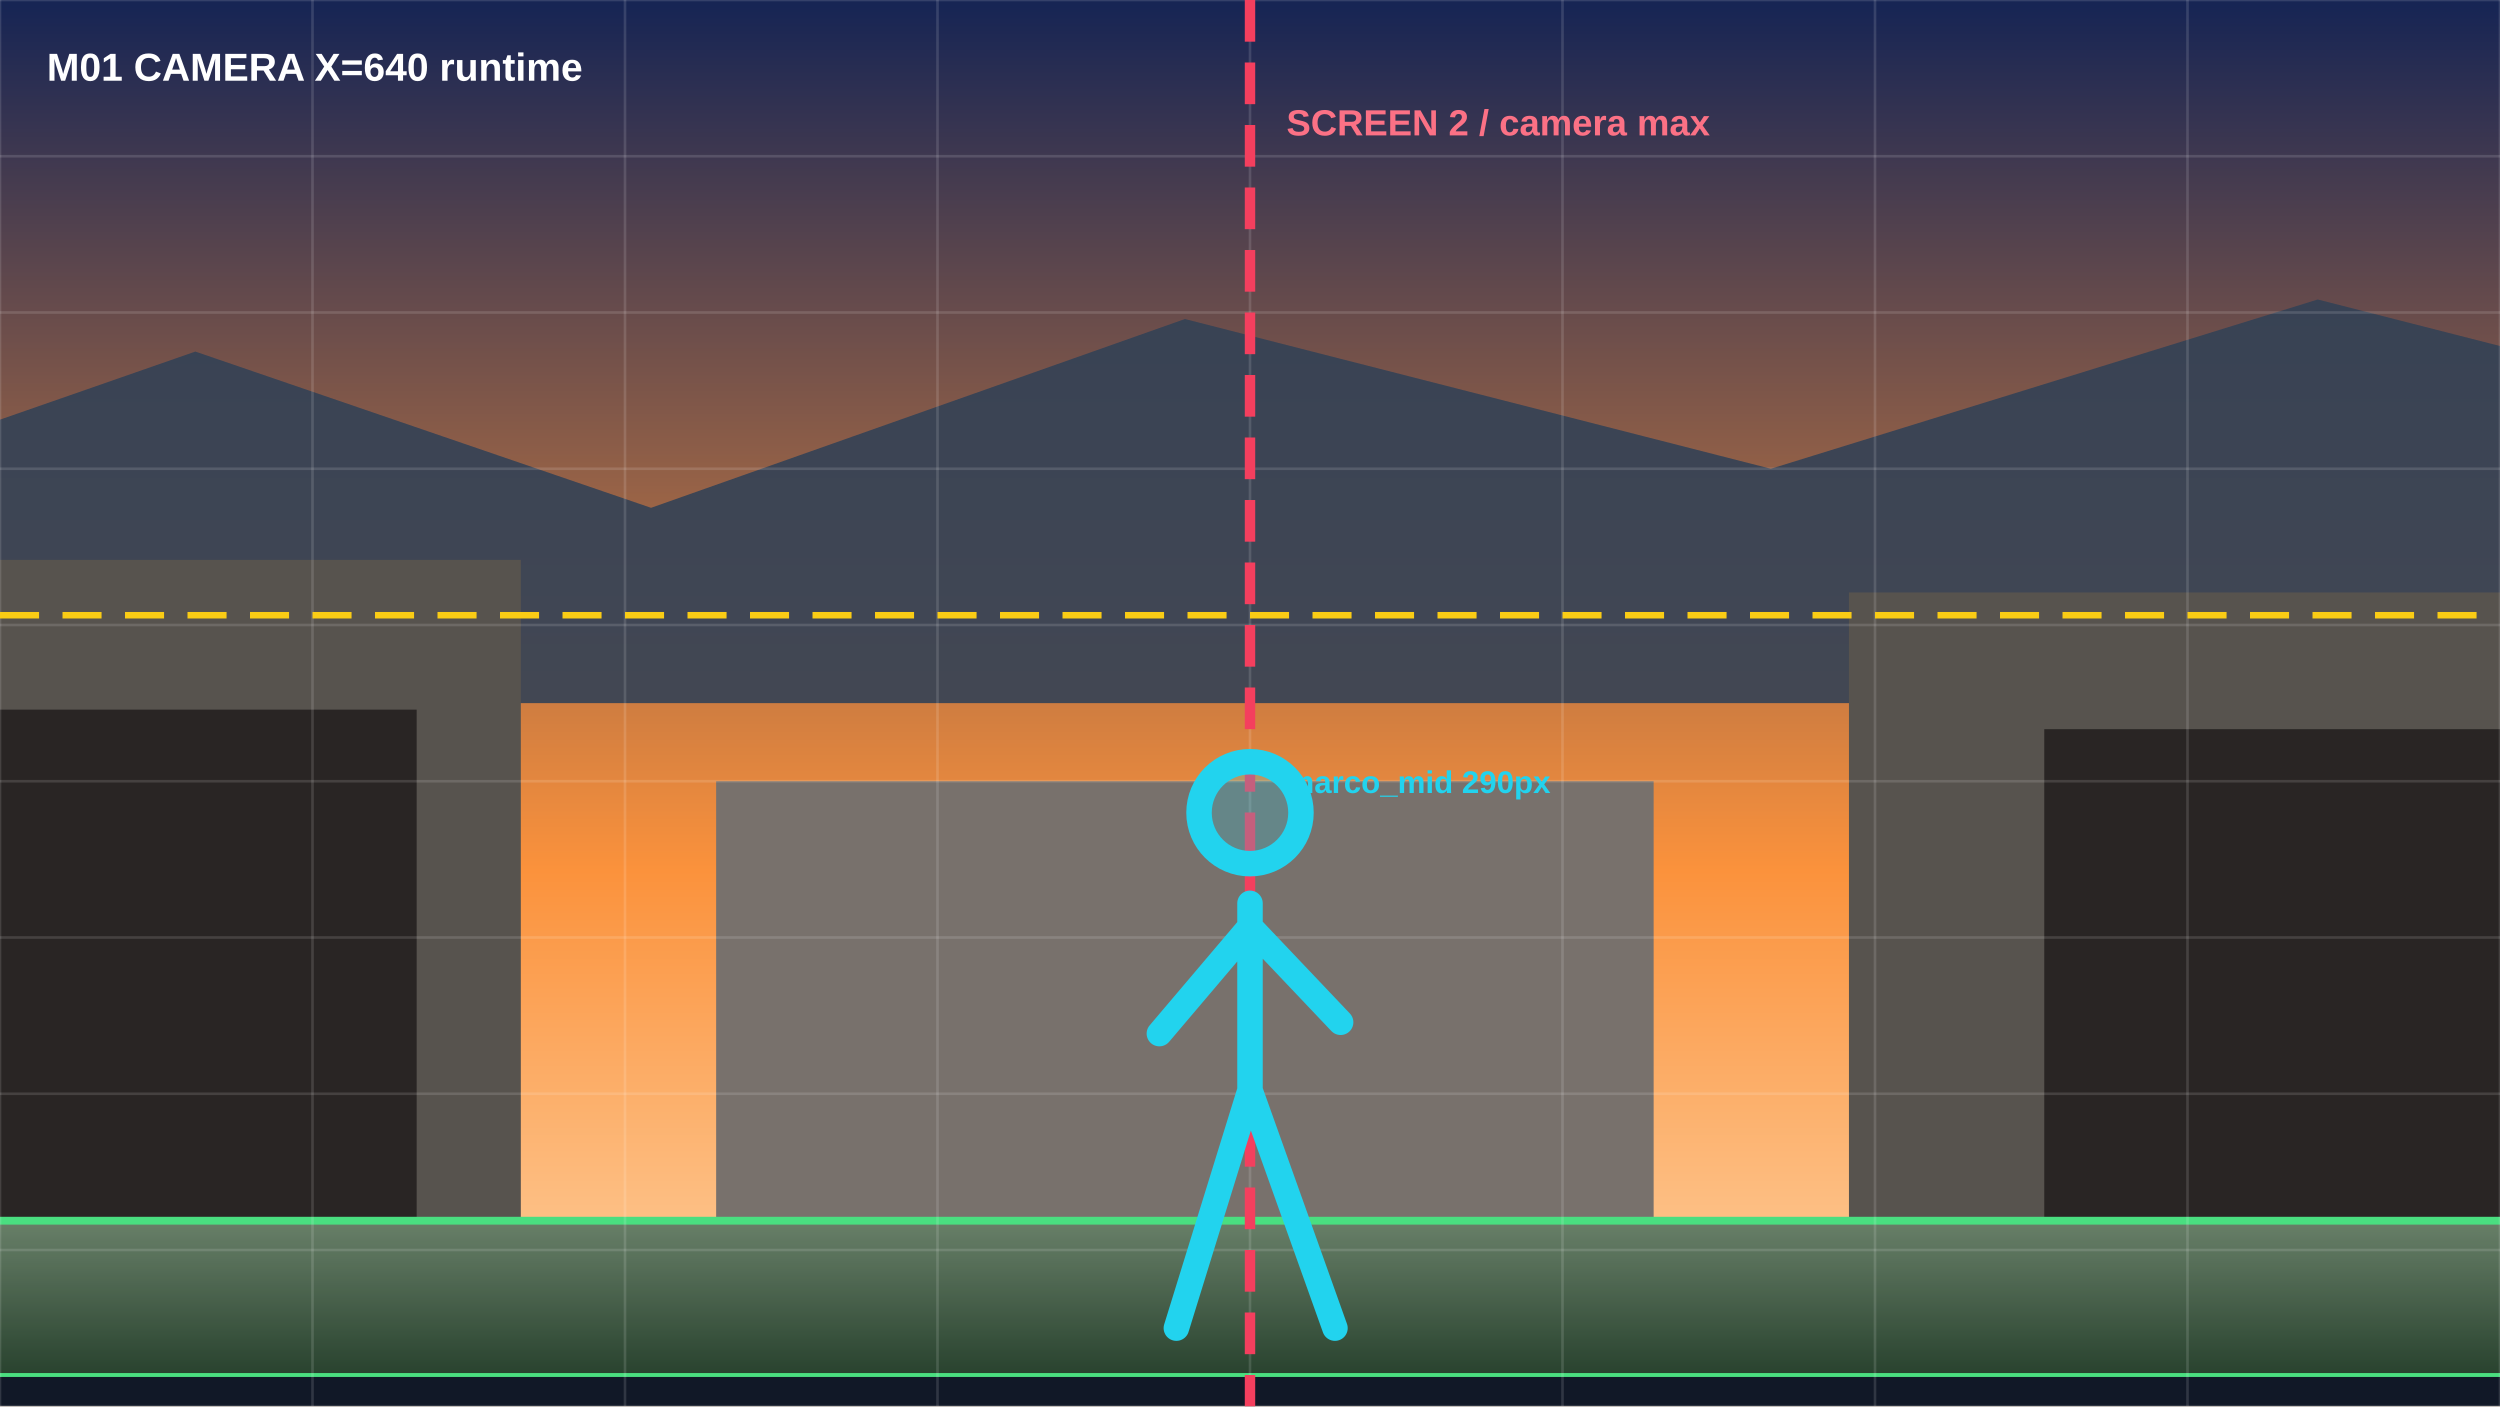
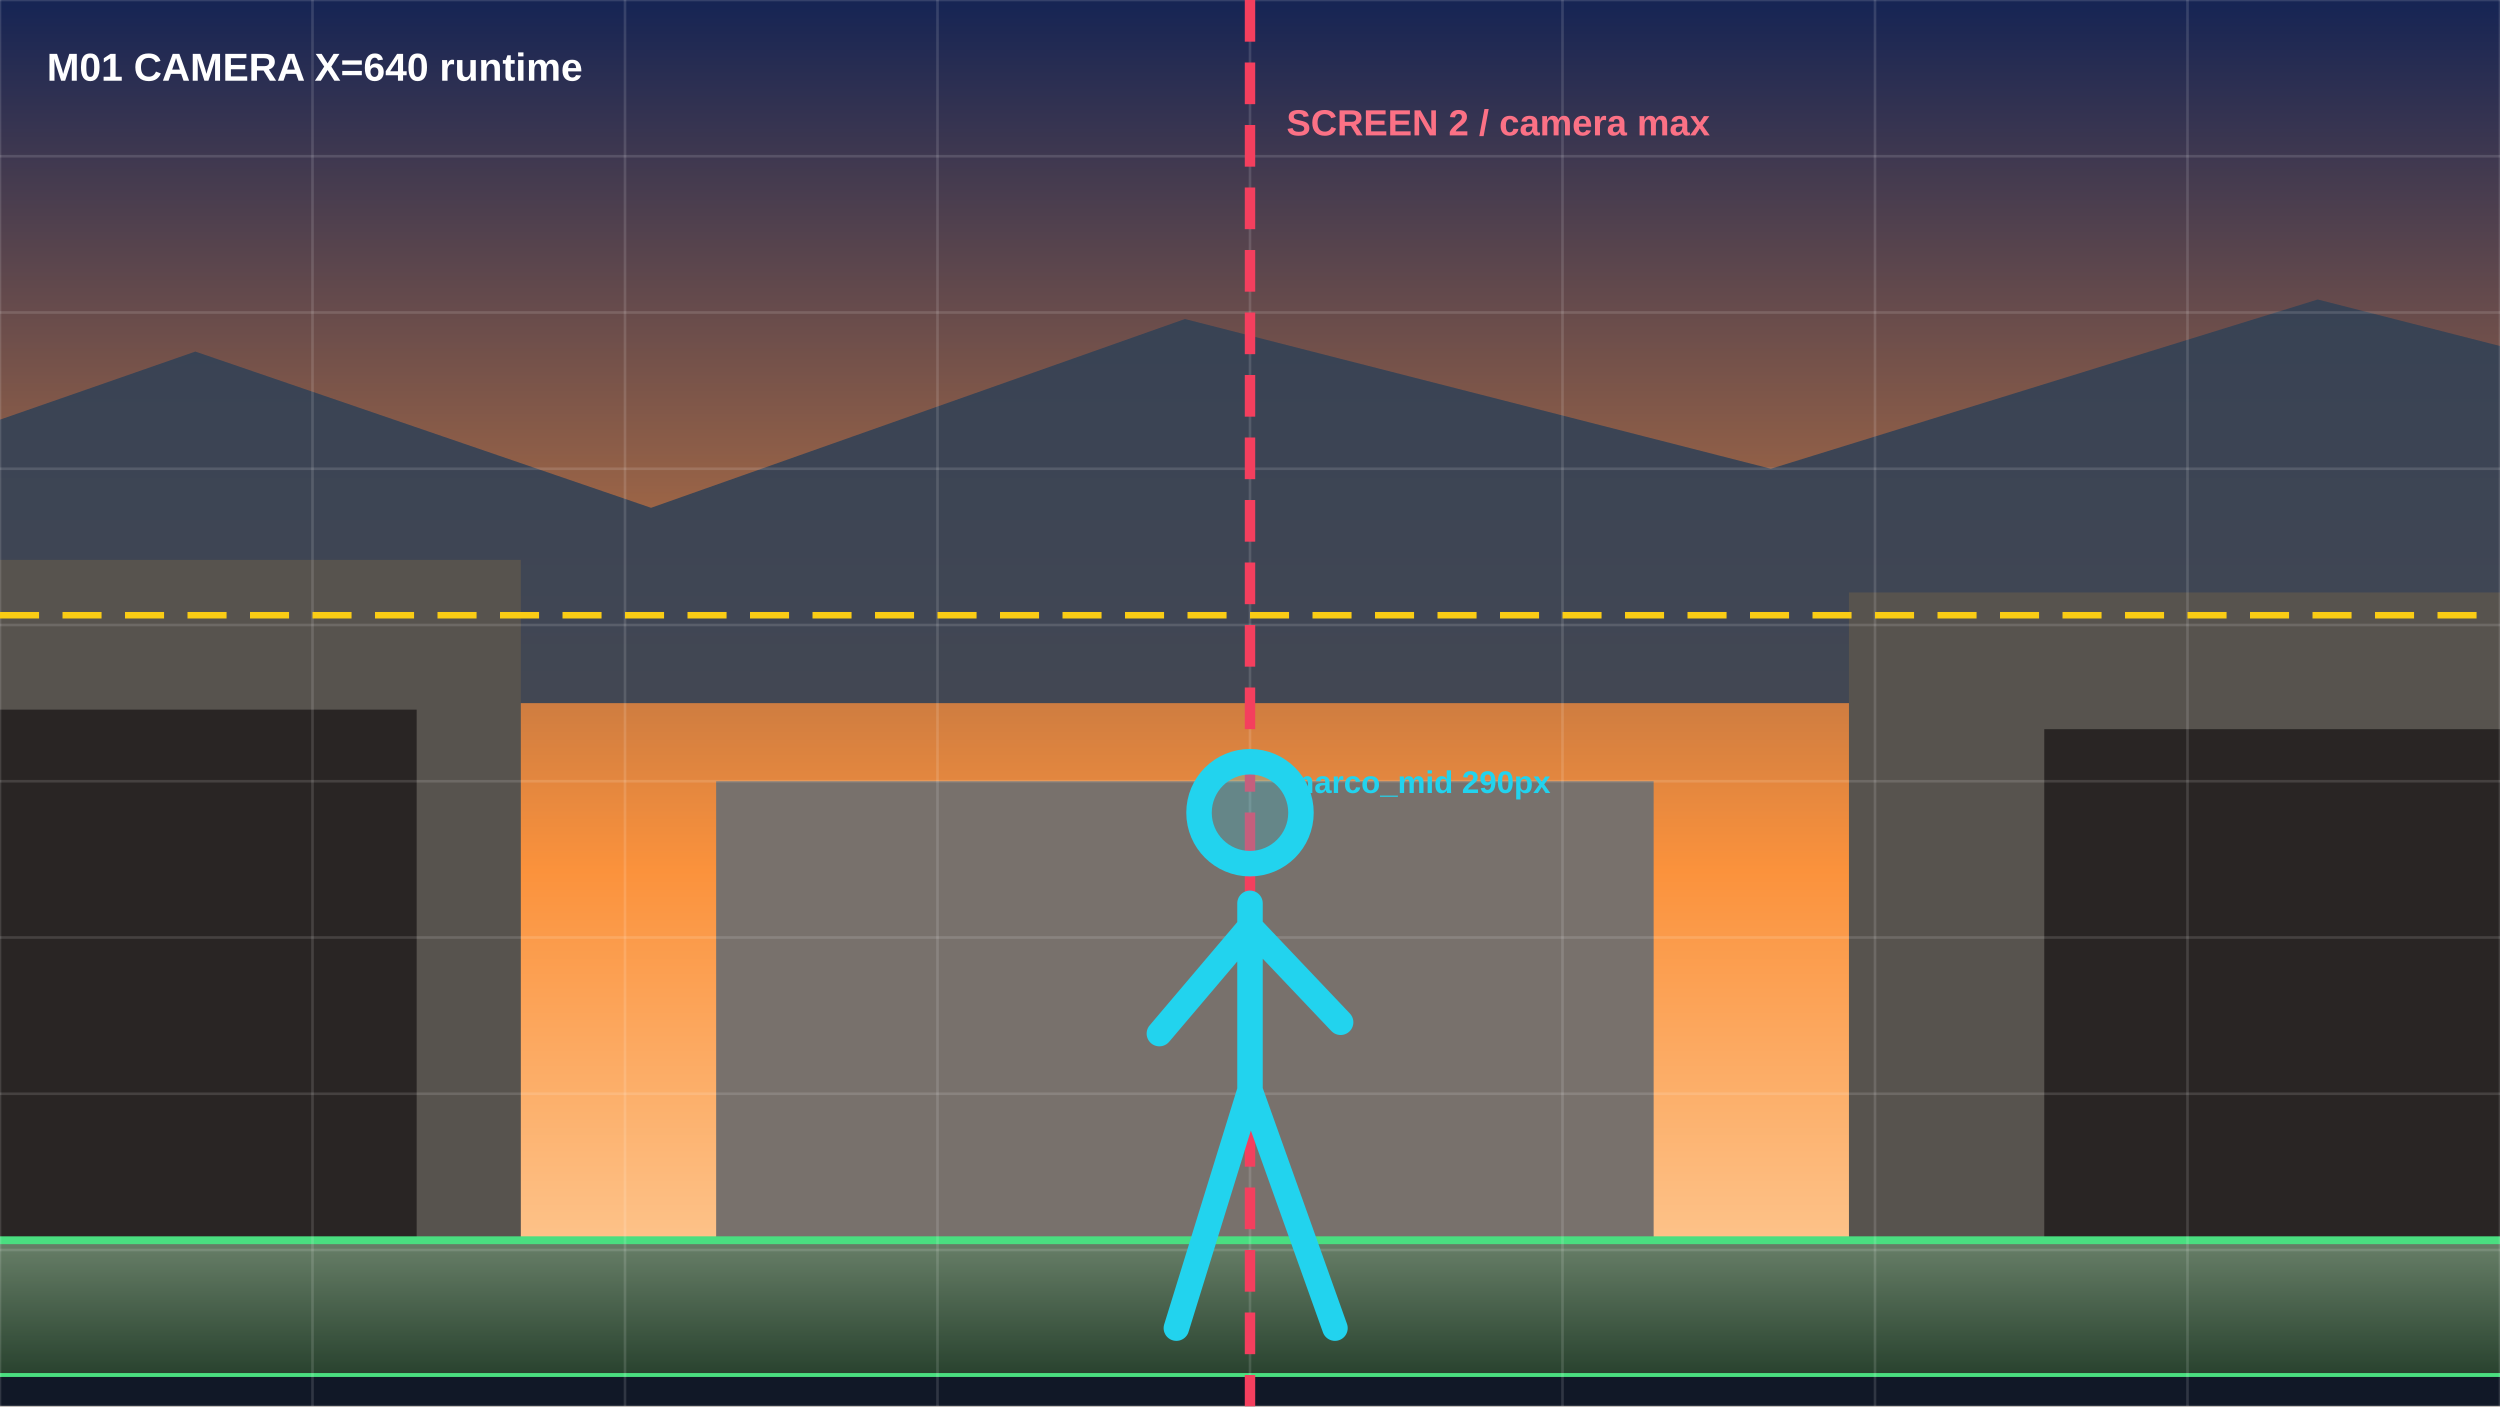
<svg xmlns="http://www.w3.org/2000/svg" width="1280" height="720" viewBox="960 0 1920 1080" role="img" aria-label="M01 deterministic greybox">
  <defs>
    <linearGradient id="sky" x1="0" y1="0" x2="0" y2="1">
      <stop offset="0" stop-color="#172554" />
      <stop offset="0.62" stop-color="#fb923c" />
      <stop offset="1" stop-color="#fed7aa" />
    </linearGradient>
    <linearGradient id="ground" x1="0" y1="0" x2="0" y2="1">
      <stop offset="0" stop-color="#78716c" />
      <stop offset="1" stop-color="#292524" />
    </linearGradient>
  </defs>
  <rect width="3840" height="1080" fill="url(#sky)" />
  <path d="M0 472.5 L420 335 L760 392 L1110 270 L1460 390 L1870 245 L2320 360 L2740 230 L3210 350 L3550 275 L3840 365 L3840 540 L0 540Z" fill="#334155" opacity="0.9" />
  <g fill="#475569" opacity="0">
    <rect x="0" y="390" width="340" height="190" />
    <rect x="365" y="420" width="300" height="160" />
    <rect x="700" y="370" width="420" height="210" />
    <rect x="1160" y="410" width="330" height="170" />
    <rect x="1530" y="350" width="380" height="230" />
    <rect x="1950" y="400" width="320" height="180" />
    <rect x="2310" y="365" width="410" height="215" />
    <rect x="2760" y="410" width="300" height="170" />
    <rect x="3100" y="345" width="390" height="235" />
    <rect x="3530" y="395" width="310" height="185" />
  </g>
  <g opacity="0">
-     <rect x="0" y="540" width="1140" height="397.5" fill="#57534e" />
+     <rect x="0" y="540" width="1140" height="412.5" fill="#57534e" />
    <rect x="0" y="540" width="1140" height="42" fill="#1c1917" />
    <g fill="#1c1917">
-       <rect x="110" y="600" width="260" height="337.5" />
-       <rect x="440" y="600" width="260" height="337.5" />
-       <rect x="770" y="600" width="260" height="337.5" />
+       <rect x="110" y="600" width="260" height="352.5" />
+       <rect x="440" y="600" width="260" height="352.5" />
+       <rect x="770" y="600" width="260" height="352.5" />
    </g>
    <g fill="#a8a29e">
-       <rect x="80" y="580" width="38" height="357.5" />
-       <rect x="370" y="580" width="38" height="357.5" />
-       <rect x="700" y="580" width="38" height="357.5" />
-       <rect x="1030" y="580" width="42" height="357.5" />
+       <rect x="80" y="580" width="38" height="372.5" />
+       <rect x="370" y="580" width="38" height="372.5" />
+       <rect x="700" y="580" width="38" height="372.5" />
+       <rect x="1030" y="580" width="42" height="372.5" />
    </g>
-     <rect x="2130" y="510" width="1710" height="427.5" fill="#57534e" />
+     <rect x="2130" y="510" width="1710" height="442.5" fill="#57534e" />
    <rect x="2130" y="510" width="1710" height="42" fill="#1c1917" />
    <g fill="#1c1917">
-       <rect x="2240" y="610" width="350" height="327.5" />
-       <rect x="2680" y="610" width="350" height="327.5" />
-       <rect x="3120" y="610" width="350" height="327.5" />
-       <rect x="3560" y="610" width="230" height="327.5" />
+       <rect x="2240" y="610" width="350" height="342.5" />
+       <rect x="2680" y="610" width="350" height="342.5" />
+       <rect x="3120" y="610" width="350" height="342.5" />
+       <rect x="3560" y="610" width="230" height="342.5" />
    </g>
    <g fill="#a8a29e">
-       <rect x="2180" y="570" width="44" height="367.5" />
-       <rect x="2600" y="570" width="44" height="367.5" />
-       <rect x="3040" y="570" width="44" height="367.5" />
-       <rect x="3480" y="570" width="44" height="367.5" />
-       <rect x="3790" y="570" width="44" height="367.5" />
+       <rect x="2180" y="570" width="44" height="382.5" />
+       <rect x="2600" y="570" width="44" height="382.5" />
+       <rect x="3040" y="570" width="44" height="382.5" />
+       <rect x="3480" y="570" width="44" height="382.5" />
+       <rect x="3790" y="570" width="44" height="382.5" />
    </g>
  </g>
  <rect x="0" y="430" width="1360" height="523" fill="#57534e" opacity="1" />
  <rect x="90" y="560" width="340" height="393" fill="#292524" opacity="1" />
  <rect x="520" y="600" width="340" height="353" fill="#292524" opacity="1" />
  <rect x="950" y="545" width="330" height="408" fill="#292524" opacity="1" />
  <rect x="1510" y="600" width="720" height="353" fill="#78716c" opacity="1" />
  <rect x="2380" y="455" width="1460" height="498" fill="#57534e" opacity="1" />
  <rect x="2530" y="560" width="360" height="393" fill="#292524" opacity="1" />
  <rect x="2990" y="600" width="360" height="353" fill="#292524" opacity="1" />
  <rect x="3450" y="535" width="300" height="418" fill="#292524" opacity="1" />
-   <rect x="0" y="937.5" width="3840" height="120" fill="url(#ground)" />
-   <rect x="0" y="937.5" width="3840" height="120" fill="#22c55e" fill-opacity="0.18" stroke="#4ade80" stroke-width="6" />
+   <rect x="0" y="952.5" width="3840" height="105" fill="url(#ground)" />
+   <rect x="0" y="952.5" width="3840" height="105" fill="#22c55e" fill-opacity="0.18" stroke="#4ade80" stroke-width="6" />
  <rect x="0" y="1057.5" width="3840" height="22.5" fill="#111827" />
  <g stroke="#ffffff" stroke-opacity="0.13" stroke-width="2">
    <line x1="0" y1="0" x2="0" y2="1080" />
    <line x1="240" y1="0" x2="240" y2="1080" />
    <line x1="480" y1="0" x2="480" y2="1080" />
    <line x1="720" y1="0" x2="720" y2="1080" />
    <line x1="960" y1="0" x2="960" y2="1080" />
    <line x1="1200" y1="0" x2="1200" y2="1080" />
    <line x1="1440" y1="0" x2="1440" y2="1080" />
    <line x1="1680" y1="0" x2="1680" y2="1080" />
    <line x1="1920" y1="0" x2="1920" y2="1080" />
    <line x1="2160" y1="0" x2="2160" y2="1080" />
    <line x1="2400" y1="0" x2="2400" y2="1080" />
    <line x1="2640" y1="0" x2="2640" y2="1080" />
    <line x1="2880" y1="0" x2="2880" y2="1080" />
    <line x1="3120" y1="0" x2="3120" y2="1080" />
    <line x1="3360" y1="0" x2="3360" y2="1080" />
    <line x1="3600" y1="0" x2="3600" y2="1080" />
    <line x1="3840" y1="0" x2="3840" y2="1080" />
    <line x1="0" y1="0" x2="3840" y2="0" />
    <line x1="0" y1="120" x2="3840" y2="120" />
    <line x1="0" y1="240" x2="3840" y2="240" />
    <line x1="0" y1="360" x2="3840" y2="360" />
    <line x1="0" y1="480" x2="3840" y2="480" />
    <line x1="0" y1="600" x2="3840" y2="600" />
    <line x1="0" y1="720" x2="3840" y2="720" />
    <line x1="0" y1="840" x2="3840" y2="840" />
    <line x1="0" y1="960" x2="3840" y2="960" />
    <line x1="0" y1="1080" x2="3840" y2="1080" />
  </g>
  <line x1="0" y1="472.5" x2="3840" y2="472.5" stroke="#facc15" stroke-width="5" stroke-dasharray="30 18" />
  <line x1="1920" y1="0" x2="1920" y2="1080" stroke="#f43f5e" stroke-width="8" stroke-dasharray="32 16" />
-   <text x="34" y="917.5" fill="#86efac" font-family="Arial,sans-serif" font-size="26" font-weight="700">WALK TOP 625px runtime</text>
+   <text x="34" y="932.5" fill="#86efac" font-family="Arial,sans-serif" font-size="26" font-weight="700">WALK TOP 635px runtime</text>
  <text x="34" y="1039.5" fill="#86efac" font-family="Arial,sans-serif" font-size="26" font-weight="700">WALK BOTTOM 705px runtime</text>
  <text x="1948" y="104" fill="#fb7185" font-family="Arial,sans-serif" font-size="28" font-weight="700">SCREEN 2 / camera max</text>
  <g aria-label="marco_start" fill="none" stroke="#22d3ee" stroke-width="19.575" stroke-linecap="round" stroke-linejoin="round">
    <circle cx="450" cy="624.15" r="39.15" fill="#22d3ee" fill-opacity="0.22" />
    <path d="M 450 693.75 L 450 837.3 M 450 711.75 L 380.4 793.8 M 450 711.75 L 519.6 785.1 M 450 837.3 L 393.45 1020 M 450 837.3 L 515.25 1020" />
  </g>
  <text x="478" y="609" fill="#22d3ee" font-family="Arial,sans-serif" font-size="24" font-weight="700">marco_start 290px</text>
  <g aria-label="marco_mid" fill="none" stroke="#22d3ee" stroke-width="19.575" stroke-linecap="round" stroke-linejoin="round">
    <circle cx="1920" cy="624.15" r="39.15" fill="#22d3ee" fill-opacity="0.22" />
    <path d="M 1920 693.75 L 1920 837.3 M 1920 711.75 L 1850.4 793.8 M 1920 711.75 L 1989.6 785.1 M 1920 837.3 L 1863.45 1020 M 1920 837.3 L 1985.25 1020" />
  </g>
  <text x="1948" y="609" fill="#22d3ee" font-family="Arial,sans-serif" font-size="24" font-weight="700">marco_mid 290px</text>
  <g aria-label="talebano_end" fill="none" stroke="#f97316" stroke-width="21.465" stroke-linecap="round" stroke-linejoin="round">
    <circle cx="3360" cy="585.93" r="42.93" fill="#f97316" fill-opacity="0.22" />
    <path d="M 3360 662.25 L 3360 819.66 M 3360 680.25 L 3283.68 771.96 M 3360 680.25 L 3436.32 762.42 M 3360 819.66 L 3297.99 1020 M 3360 819.66 L 3431.55 1020" />
  </g>
  <text x="3388" y="567" fill="#f97316" font-family="Arial,sans-serif" font-size="24" font-weight="700">talebano_end 318px</text>
  <text x="996" y="62" fill="#fff" font-family="Arial,sans-serif" font-size="30" font-weight="700">M01 CAMERA X=640 runtime</text>
</svg>
